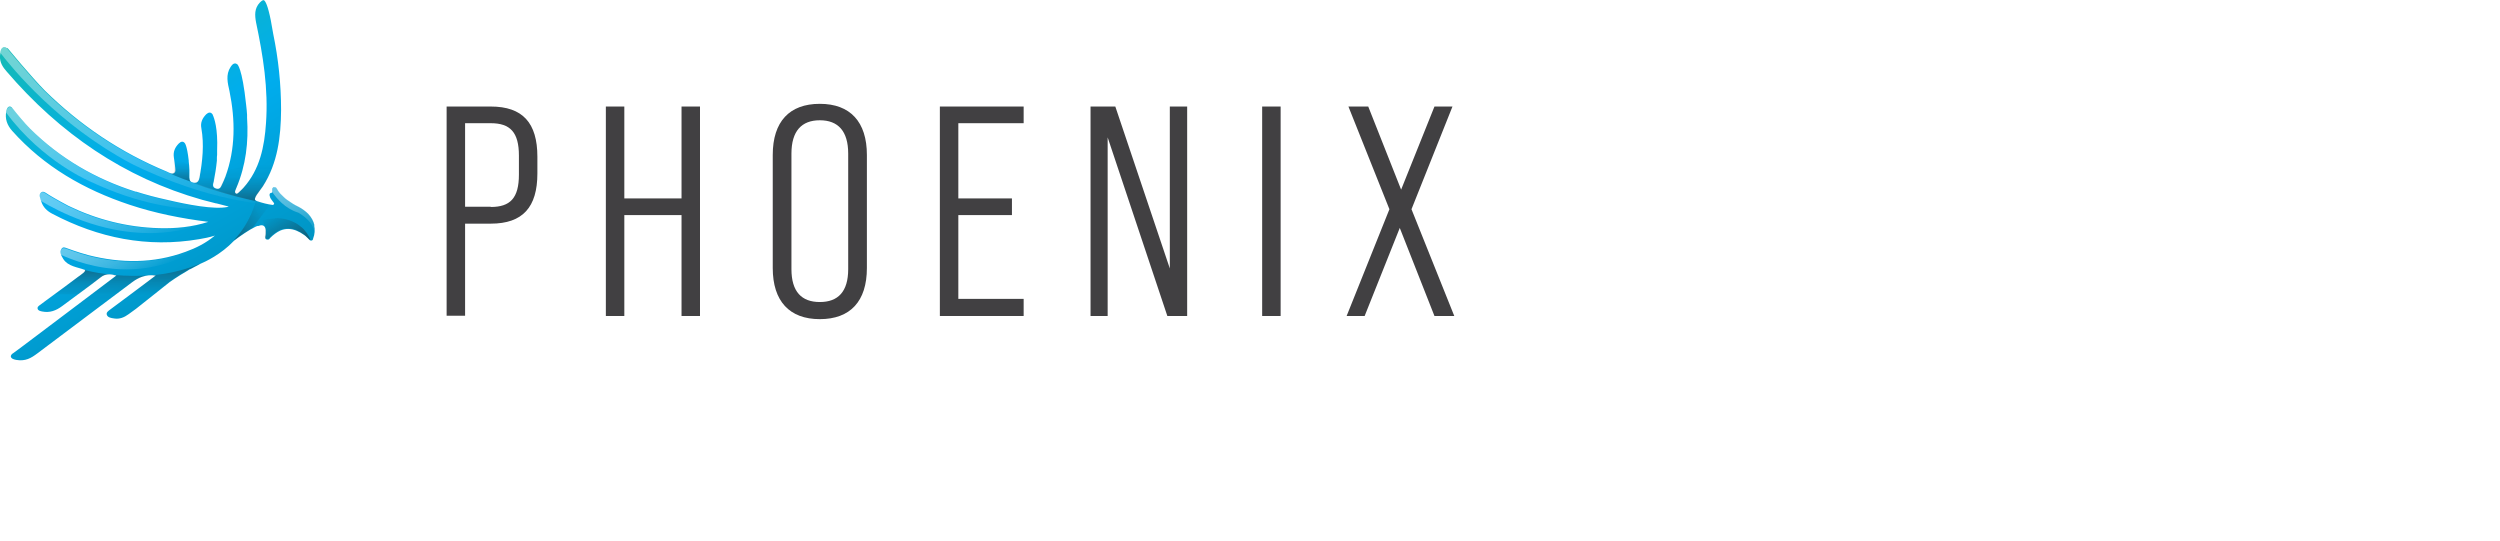
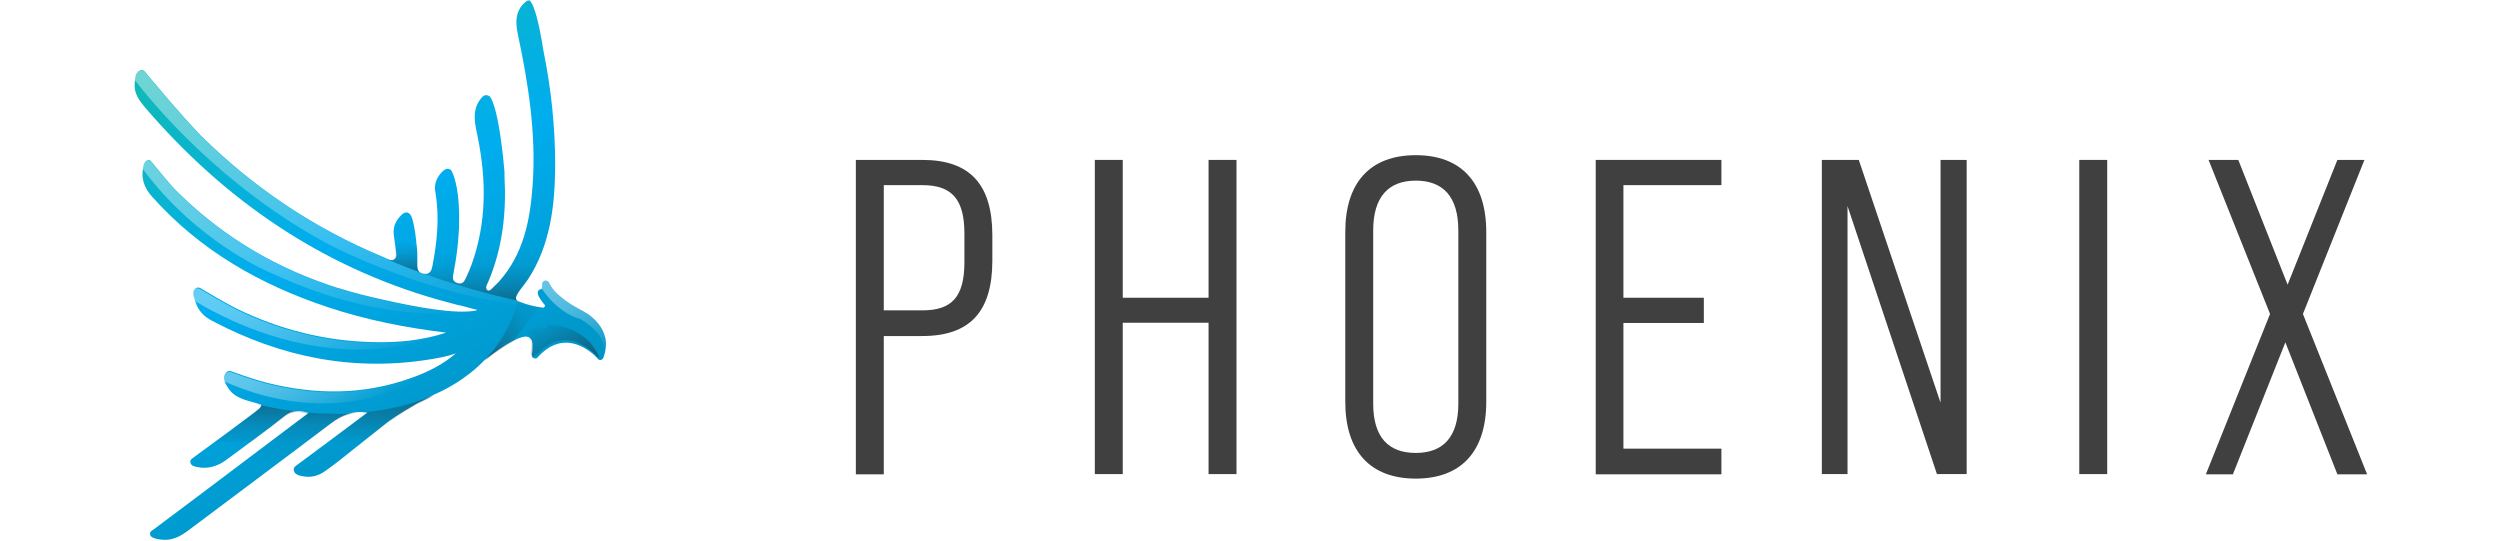
- <svg xmlns="http://www.w3.org/2000/svg" xmlns:xlink="http://www.w3.org/1999/xlink" id="Layer_2" data-name="Layer 2" viewBox="0.0 0.0 111.0 24.0" width="111.0" height="24.0">
+ <svg xmlns="http://www.w3.org/2000/svg" xmlns:xlink="http://www.w3.org/1999/xlink" id="Layer_2" data-name="Layer 2" viewBox="0 0 111 24" width="111" height="24">
  <defs>
-     <style>
-       .cls-1 {
-         fill: none;
-       }
- 
-       .cls-2 {
-         fill: #414042;
-       }
- 
-       .cls-3 {
-         fill: url(#linear-gradient);
-       }
- 
-       .cls-4 {
-         fill: #e5b4a6;
-       }
- 
-       .cls-5 {
-         fill: url(#linear-gradient-8);
-       }
- 
-       .cls-5, .cls-6, .cls-7, .cls-8, .cls-9, .cls-10, .cls-11, .cls-12, .cls-13, .cls-14, .cls-15 {
-         isolation: isolate;
-       }
- 
-       .cls-5, .cls-6, .cls-7, .cls-8, .cls-9, .cls-10, .cls-11, .cls-12, .cls-15 {
-         opacity: .4;
-       }
- 
-       .cls-6 {
-         fill: url(#linear-gradient-5);
-       }
- 
-       .cls-7 {
-         fill: url(#linear-gradient-7);
-       }
- 
-       .cls-8 {
-         fill: url(#linear-gradient-6);
-       }
- 
-       .cls-9 {
-         fill: url(#linear-gradient-4);
-       }
- 
-       .cls-10 {
-         fill: url(#linear-gradient-9);
-       }
- 
-       .cls-11 {
-         fill: url(#linear-gradient-3);
-       }
- 
-       .cls-12 {
-         fill: url(#linear-gradient-2);
-       }
- 
-       .cls-16 {
-         fill: #fedbb5;
-       }
- 
-       .cls-13 {
-         fill: url(#linear-gradient-12);
-       }
- 
-       .cls-13, .cls-14 {
-         opacity: .5;
-       }
- 
-       .cls-14 {
-         fill: url(#linear-gradient-10);
-       }
- 
-       .cls-15 {
-         fill: url(#linear-gradient-11);
-       }
-     </style>
-     <linearGradient id="linear-gradient" x1="2.09" y1="-419.72" x2="9.23" y2="-432.07" gradientTransform="translate(0 -418.74) scale(1 -1)" gradientUnits="userSpaceOnUse">
-       <stop offset="0" stop-color="#14bab6" />
+     <linearGradient id="linear-gradient" x1="9.07" y1="1.47" x2="19.77" y2="20" gradientUnits="userSpaceOnUse">
+       <stop offset="0" stop-color="#11bab5" />
      <stop offset=".5" stop-color="#00adee" />
-       <stop offset="1" stop-color="#0095c4" />
+       <stop offset="1" stop-color="#0094c5" />
    </linearGradient>
-     <linearGradient id="linear-gradient-2" x1="9.03" y1="-429.61" x2="3.02" y2="-419.18" gradientTransform="translate(0 -418.74) scale(1 -1)" gradientUnits="userSpaceOnUse">
-       <stop offset="0" stop-color="#fdfdfe" stop-opacity="0" />
-       <stop offset=".11" stop-color="#fdfdfe" stop-opacity=".17" />
-       <stop offset=".3" stop-color="#fdfdfe" stop-opacity=".42" />
-       <stop offset=".47" stop-color="#fdfdfe" stop-opacity=".63" />
-       <stop offset=".64" stop-color="#fdfdfe" stop-opacity=".79" />
-       <stop offset=".78" stop-color="#fdfdfe" stop-opacity=".9" />
-       <stop offset=".91" stop-color="#fdfdfe" stop-opacity=".97" />
-       <stop offset="1" stop-color="#fdfdfe" />
+     <linearGradient id="linear-gradient-2" x1="19.48" y1="16.3" x2="10.46" y2=".67" gradientUnits="userSpaceOnUse">
+       <stop offset="0" stop-color="#fcfdff" stop-opacity="0" />
+       <stop offset=".12" stop-color="#fcfdff" stop-opacity=".17" />
+       <stop offset=".3" stop-color="#fcfdff" stop-opacity=".42" />
+       <stop offset=".47" stop-color="#fcfdff" stop-opacity=".63" />
+       <stop offset=".64" stop-color="#fcfdff" stop-opacity=".79" />
+       <stop offset=".78" stop-color="#fcfdff" stop-opacity=".9" />
+       <stop offset=".91" stop-color="#fcfdff" stop-opacity=".97" />
+       <stop offset="1" stop-color="#fcfdff" />
    </linearGradient>
-     <linearGradient id="linear-gradient-3" x1="7.26" y1="-429.54" x2="2.92" y2="-422.03" xlink:href="#linear-gradient-2" />
-     <linearGradient id="linear-gradient-4" x1="6.66" y1="-430.09" x2="4.24" y2="-425.9" xlink:href="#linear-gradient-2" />
-     <linearGradient id="linear-gradient-5" x1="6.76" y1="-430.94" x2="5.25" y2="-428.33" xlink:href="#linear-gradient-2" />
-     <linearGradient id="linear-gradient-6" x1="4.22" y1="-430.7" x2="4.22" y2="-433.45" gradientTransform="translate(0 -418.74) scale(1 -1)" gradientUnits="userSpaceOnUse">
+     <linearGradient id="linear-gradient-3" x1="16.82" y1="16.21" x2="10.32" y2="4.94" xlink:href="#linear-gradient-2" />
+     <linearGradient id="linear-gradient-4" x1="15.92" y1="17.03" x2="12.29" y2="10.74" xlink:href="#linear-gradient-2" />
+     <linearGradient id="linear-gradient-5" x1="16.08" y1="18.3" x2="13.82" y2="14.38" xlink:href="#linear-gradient-2" />
+     <linearGradient id="linear-gradient-6" x1="12.26" y1="17.94" x2="12.26" y2="22.07" gradientUnits="userSpaceOnUse">
      <stop offset="0" stop-color="#231f20" />
      <stop offset=".03" stop-color="#231f20" stop-opacity=".9" />
      <stop offset=".22" stop-color="#231f20" stop-opacity=".4" />
      <stop offset=".42" stop-color="#231f20" stop-opacity=".1" />
      <stop offset=".65" stop-color="#231f20" stop-opacity="0" />
    </linearGradient>
-     <linearGradient id="linear-gradient-7" x1="7.31" y1="-430.44" x2="7.31" y2="-431.84" gradientTransform="translate(0 -418.74) scale(1 -1)" gradientUnits="userSpaceOnUse">
+     <linearGradient id="Fade_to_Black_2" data-name="Fade to Black 2" x1="16.89" y1="17.55" x2="16.89" y2="19.66" gradientUnits="userSpaceOnUse">
      <stop offset="0" stop-color="#231f20" />
      <stop offset="1" stop-color="#231f20" stop-opacity="0" />
    </linearGradient>
-     <linearGradient id="linear-gradient-8" x1="7.98" y1="-426.81" x2="7.98" y2="-425.66" gradientTransform="translate(0 -418.74) scale(1 -1)" gradientUnits="userSpaceOnUse">
+     <linearGradient id="linear-gradient-7" x1="17.91" y1="12.1" x2="17.91" y2="10.38" gradientUnits="userSpaceOnUse">
      <stop offset="0" stop-color="#231f20" />
      <stop offset=".03" stop-color="#231f20" stop-opacity=".95" />
      <stop offset=".51" stop-color="#231f20" stop-opacity=".26" />
      <stop offset=".81" stop-color="#231f20" stop-opacity="0" />
    </linearGradient>
-     <linearGradient id="linear-gradient-9" x1="10.49" y1="-427.65" x2="10.49" y2="-424.88" gradientTransform="translate(0 -418.74) scale(1 -1)" gradientUnits="userSpaceOnUse">
+     <linearGradient id="linear-gradient-8" x1="21.67" y1="13.37" x2="21.67" y2="9.21" gradientUnits="userSpaceOnUse">
      <stop offset="0" stop-color="#231f20" />
      <stop offset=".18" stop-color="#231f20" stop-opacity=".48" />
      <stop offset=".38" stop-color="#231f20" stop-opacity=".12" />
      <stop offset=".58" stop-color="#231f20" stop-opacity="0" />
    </linearGradient>
-     <linearGradient id="linear-gradient-10" x1="13.07" y1="-429.84" x2="12.11" y2="-428.18" xlink:href="#linear-gradient-7" />
-     <linearGradient id="linear-gradient-11" x1="13.84" y1="-429.38" x2="12.41" y2="-426.9" xlink:href="#linear-gradient-2" />
-     <linearGradient id="linear-gradient-12" x1="10.12" y1="-428.96" x2="12.21" y2="-427.76" gradientTransform="translate(0 -418.74) scale(1 -1)" gradientUnits="userSpaceOnUse">
+     <linearGradient id="Fade_to_Black_2-2" data-name="Fade to Black 2" x1="25.54" y1="16.65" x2="24.1" y2="14.16" xlink:href="#Fade_to_Black_2" />
+     <linearGradient id="linear-gradient-9" x1="26.7" y1="15.97" x2="24.55" y2="12.24" xlink:href="#linear-gradient-2" />
+     <linearGradient id="linear-gradient-10" x1="21.11" y1="15.34" x2="24.24" y2="13.53" gradientUnits="userSpaceOnUse">
      <stop offset="0" stop-color="#231f20" />
      <stop offset=".31" stop-color="#231f20" stop-opacity=".5" />
      <stop offset=".67" stop-color="#231f20" stop-opacity=".13" />
      <stop offset="1" stop-color="#231f20" stop-opacity="0" />
    </linearGradient>
  </defs>
-   <g id="Layer_2-2" data-name="Layer 2">
-     <g>
-       <rect class="cls-1" width="84" height="16" />
-       <g id="Layer_16" data-name="Layer 16">
-         <g>
-           <path class="cls-3" d="M13.96,10c-.04-.19-.14-.36-.28-.51-.06-.06-.12-.11-.19-.16-.03-.02-.07-.05-.1-.07-.04-.03-.09-.05-.14-.08-.19-.09-.34-.19-.48-.29-.06-.04-.11-.08-.16-.13-.12-.11-.21-.2-.27-.3-.02-.03-.04-.07-.06-.1,0-.01-.02-.03-.03-.03-.02-.02-.05-.02-.08-.02-.04,0-.08.04-.08.09,0,.03,0,.07,0,.11,0,.02,0,.04-.03.05,0,0-.01,0-.01,0-.03,0-.06.02-.07.04s-.02.06-.01.08c0,.02.01.04.02.06h0s0,.03.01.04c.01.03.03.05.05.08.03.05.07.09.11.15.01.02.02.04,0,.06s-.03.03-.05.03c-.24-.03-.46-.09-.67-.16-.02,0-.05-.02-.07-.03-.18-.08.15-.41.3-.64.66-1.02.8-2.19.81-3.38,0-1.15-.12-2.28-.35-3.39h0c-.15-.94-.27-1.29-.35-1.42-.02-.03-.04-.06-.06-.07-.02-.01-.03,0-.03,0-.04,0-.09.04-.15.1-.25.26-.23.57-.17.89.31,1.47.55,2.95.44,4.47-.07,1.04-.27,2.05-1,2.87-.04.05-.09.09-.14.14-.05.05-.14.16-.2.11-.08-.06,0-.18.02-.24.43-1,.55-2.05.48-3.12,0-.02,0-.05,0-.07h0s0-.04,0-.06c-.01-.14-.02-.28-.04-.43-.18-1.71-.4-1.82-.4-1.82h0s-.03-.02-.06-.03c-.12-.02-.18.08-.23.15-.23.35-.13.72-.05,1.08.26,1.28.27,2.55-.18,3.79-.04.11-.09.22-.14.33-.06.12-.09.26-.28.2-.18-.06-.13-.19-.1-.31.06-.31.11-.62.14-.93h0s0-.06,0-.09c0-.05,0-.11.01-.16,0-.05,0-.09,0-.13,0-.02,0-.04,0-.07.04-.99-.13-1.44-.19-1.57,0-.02-.01-.03-.02-.04h0c-.07-.1-.17-.09-.27,0-.17.17-.27.37-.22.62.13.74.05,1.46-.08,2.19-.02.1-.06.27-.27.23-.14-.03-.17-.09-.18-.21,0-.09,0-.19,0-.28h0s0-.03,0-.05h0s0-.01,0-.02c0-.13-.02-.25-.03-.38,0-.01,0-.02,0-.04-.08-.71-.18-.78-.18-.78-.07-.09-.17-.07-.26.02-.17.17-.26.37-.22.62.03.19.02.13.04.29.01.08.03.23.03.28,0,.04-.01.08-.04.11-.09.09-.23,0-.34-.05-2.08-.86-3.86-2.07-5.42-3.6-.61-.62-1.65-1.88-1.65-1.88H.31s-.09-.07-.16-.04C.01,2.16.02,2.34,0,2.48c-.02.29.13.51.3.7,2.35,2.74,5.21,4.71,8.67,5.69l.62.16s.01,0,.02,0c0,0,0,0,0,0l.54.14h.01s-.04.01-.06.02c-.59.12-1.76-.1-2.69-.32-.46-.1-.92-.22-1.36-.36-.02,0-.03,0-.03,0h0c-1.73-.55-3.32-1.44-4.7-2.81-.13-.13-.25-.27-.37-.41-.11-.13-.34-.4-.41-.5,0-.01-.02-.02-.03-.03h0s-.05-.04-.09-.03c-.1.02-.12.12-.14.21-.07.34.04.62.26.87,1.42,1.59,3.2,2.61,5.21,3.28,1.14.38,2.31.61,3.5.76-.71.23-1.44.3-2.18.28-1.43-.04-2.77-.38-4.03-.99-.46-.24-.9-.5-1.01-.58-.07-.04-.13-.07-.2-.02-.13.1-.04.27,0,.4.08.26.26.43.49.55,2.05,1.08,4.22,1.52,6.52,1.13.23-.04.45-.08.7-.16-.39.33-.83.55-1.3.72-1.44.53-2.88.51-4.31.15-.46-.12-.99-.32-.99-.32h0c-.08-.03-.15-.05-.21.04-.1.15-.01.3.08.45.21.33.63.36.95.48.11.04-.19.24-.29.31-.47.36-.94.69-1.41,1.04l-.31.23h0c-.05.04-.1.08-.08.15.03.09.12.1.2.12.34.07.62-.04.89-.24.57-.43,1.15-.84,1.71-1.28.21-.17.41-.15.7-.08-.73.55-1.4,1.06-2.08,1.57-.69.52-1.38,1.04-2.07,1.56l-.46.34s-.01,0-.02.01h0s-.07.07-.06.12c.02.1.14.13.24.15.41.07.66-.08.94-.29,1.39-1.05,2.79-2.09,4.18-3.14.31-.24.63-.37,1.08-.32-.38.29-.75.56-1.11.83l-.98.73s-.01.01-.02.02h0c-.05.04-.09.09-.07.16.04.13.19.15.33.17.24.04.45-.05.64-.19.11-.08.22-.16.33-.24h0l1.5-1.19s.35-.25.77-.49c.04-.02.07-.05.11-.07.02,0,.05-.02.11-.05.04-.02.09-.05.13-.07.06-.03.14-.07.22-.12.24-.1.93-.42,1.51-1.03.27-.21.66-.48.95-.62h0s.05-.02.07-.03h0s0,0,0,0c.01,0,.03-.01.04-.01h.04c.11-.05.28-.06.31.18,0,.06,0,.12,0,.18,0,.05-.01.1-.02.14,0,.04,0,.08.04.1,0,0,.01,0,.02,0,.04.02.09.01.12-.02.01-.01.02-.03.03-.04.15-.15.3-.26.45-.33.23-.1.47-.1.72,0,.12.05.23.11.34.19.05.03.09.07.14.12.03.03.06.05.08.08h0s.02.02.02.02c0,0,0,0,.01.01.02.02.05.02.08.02.03,0,.06-.03.07-.06v-.02c.08-.21.09-.4.05-.59h0Z" />
-           <path class="cls-16" d="M9.53,7.75c-.02.1-.03.21-.05.31.02-.1.04-.21.05-.31h0Z" />
-           <path class="cls-16" d="M11.37,8.9s.01,0,.02,0c0,0-.02,0-.02,0" />
-           <path class="cls-16" d="M10.53,8.25s0,0,0,0c0,0,0,0,0,0" />
-           <path class="cls-16" d="M11.68,8.25s0,0,0,0c0,0,0,0,0,0" />
-           <path class="cls-16" d="M9.86,8.17s-.02.06-.04.08c.01-.03.02-.06.04-.08" />
-           <path class="cls-16" d="M8.43,8.02s0,0,0,0c0,0,0,0,0,0" />
-           <path class="cls-16" d="M8.86,7.82s0,.04-.01.06c0-.02,0-.04.01-.06" />
-           <path class="cls-16" d="M7.71,7.67s-.03.02-.05.03c.02,0,.03-.02.05-.03" />
-           <path class="cls-4" d="M8.43,8.03s.03.03.05.04h0s-.03-.02-.05-.04M8.43,8.03h0s0,0,0,0M8.43,8.03h0s0,0,0,0M8.4,7.89h0s0,0,0,0M7.49,7.68s0,0,0,0c.04.02.09.03.13.03.02,0,.03,0,.05,0-.02,0-.03,0-.05,0-.04,0-.09-.02-.13-.03M8.39,7.54h0s0,0,0,0" />
-           <path class="cls-4" d="M11.39,8.91s0,0,.01,0h0s0,0-.01,0M10.44,8.51s.01.06.04.08c.01,0,.02.01.03.01.02,0,.03,0,.05-.02-.02.01-.04.02-.05.02-.01,0-.02,0-.03-.01-.03-.02-.04-.05-.04-.08M10.5,8.33s0,0,0,.01c0,0,0,0,0-.01M10.53,8.26s-.02.05-.03.07c.01-.02.02-.05.03-.07M10.53,8.25s0,0,0,.01c0,0,0,0,0-.01M11.68,8.25s0,0,0,0c0,0,0,0,0,0M11.68,8.25s0,0,0,0c0,0,0,0,0,0M10.54,8.25s0,0,0,0c0,0,0,0,0,0M9.45,8.22c0,.07.03.13.13.16.03.01.06.01.08.01.09,0,.13-.06.16-.13-.03.07-.07.13-.16.13-.02,0-.05,0-.08-.01-.1-.03-.13-.09-.13-.16M8.78,8.05s-.08.07-.14.07c0,0-.01,0-.02,0,0,0,.01,0,.02,0,.07,0,.11-.03.14-.07M10.1,7.55h0c-.03.1-.06.2-.1.3-.04.11-.09.22-.14.33h0c.05-.11.1-.22.14-.33.04-.1.07-.2.1-.3M8.91,7.49c-.02.11-.03.22-.06.33.02-.11.04-.22.06-.33h0M11.57,6.97h0c-.15.49-.38.95-.75,1.36-.04.05-.09.09-.14.14h0s.09-.09.14-.14c.37-.41.6-.87.75-1.36" />
-           <path class="cls-12" d="M.21,2.09s-.04,0-.06.01c-.1.04-.12.14-.13.25.52.68,2.56,3.18,5.78,4.9,0,0,3.15,1.66,6.32,1.84-.24-.03-.46-.09-.67-.16-.01,0-.02,0-.04-.01h0c-1.15-.25-2.13-.56-2.83-.81.01,0,.03,0,.04,0-.01,0-.03,0-.04,0-.04,0-.07-.02-.1-.04-.55-.2-.9-.35-.98-.39-.04-.02-.08-.04-.12-.05-2.08-.86-3.86-2.07-5.42-3.6-.61-.62-1.65-1.88-1.65-1.88H.31s-.06-.05-.1-.05" />
-           <path class="cls-11" d="M.44,4.75s-.01,0-.02,0c-.1.02-.12.12-.14.21,0,.01,0,.03,0,.05,1.61,2.18,3.77,3.07,3.77,3.07,2.15,1.01,3.92,1.22,5,1.22.45,0,.77-.03.96-.06-.09,0-.18.01-.28.01-.63,0-1.53-.17-2.29-.35-.46-.1-.92-.22-1.36-.36-.02,0-.03,0-.03,0h0c-1.73-.55-3.32-1.44-4.7-2.81-.13-.13-.25-.27-.37-.41-.11-.13-.34-.4-.41-.5,0-.01-.02-.02-.03-.03h0s-.04-.03-.07-.03" />
-           <path class="cls-9" d="M1.9,8.53s-.05,0-.08.03c-.11.08-.06.22-.02.35.81.49,2.66,1.44,4.84,1.44.83,0,1.7-.14,2.59-.48-.64.21-1.3.28-1.96.28-.07,0-.15,0-.22,0-1.43-.04-2.77-.38-4.03-.99-.46-.24-.9-.5-1.01-.58-.04-.03-.08-.05-.12-.05" />
-           <path class="cls-6" d="M9.39,10.6c-.35.27-.75.46-1.16.61-.77.28-1.55.41-2.32.41-.67,0-1.33-.09-1.99-.26-.46-.12-.99-.32-.99-.32h0s-.07-.02-.1-.02c-.04,0-.08.02-.11.07-.05.07-.05.14-.04.21.51.24,1.6.66,2.93.66,1.15,0,2.49-.32,3.78-1.34" />
-           <path class="cls-8" d="M5.96,12.25c-1.25,0-2.19-.25-2.31-.29.03.01.07.02.1.03.11.04-.19.24-.29.31-.35.27-.69.52-1.04.77h1.06c.33-.25.67-.5.99-.75.12-.1.24-.13.37-.13.1,0,.21.02.33.05-.73.55-1.4,1.06-2.08,1.57-.4.3-.79.6-1.19.9h1.07c.96-.72,1.92-1.44,2.87-2.16.22-.17.44-.28.71-.32-.2.01-.4.02-.58.02h0Z" />
-           <path class="cls-7" d="M5.73,13.11h1.03l.76-.6s.35-.25.77-.49c.04-.02.07-.05.11-.07.02,0,.05-.02.11-.05.04-.02.09-.05.13-.07.07-.03.15-.08.23-.12-.73.31-1.49.46-2.18.52h.03c.06,0,.12,0,.18.01-.38.29-.75.56-1.11.83l-.06.05h0Z" />
-           <path class="cls-5" d="M8.39,7.89c0-.09,0-.19,0-.28h0s0-.03,0-.05h0v-.02c0-.08-.01-.16-.02-.23-.25-.1-.48-.24-.69-.39,0,.02,0,.04,0,.07.03.19.02.13.04.29.01.08.03.23.03.28,0,.04-.01.08-.04.11-.03.03-.06.04-.09.04-.04,0-.09-.02-.13-.03.08.04.43.19.99.39-.06-.04-.08-.09-.08-.18h0Z" />
-           <path class="cls-10" d="M12.4,6.14c-.23.32-.51.6-.84.83-.15.49-.38.95-.75,1.36-.04.05-.09.09-.14.14-.05.04-.11.13-.17.13-.01,0-.02,0-.03-.01-.08-.06,0-.18.02-.24.14-.32.24-.65.32-.98-.23.09-.47.15-.72.18-.03.1-.06.2-.1.3-.04.11-.09.22-.14.33-.05.1-.08.21-.2.21-.02,0-.05,0-.08-.01-.18-.06-.13-.19-.1-.31.03-.16.06-.32.08-.49-.22,0-.43-.03-.64-.08-.02.13-.04.26-.07.39-.02.09-.05.24-.21.24-.02,0-.04,0-.06,0,.69.25,1.67.56,2.83.81h0s-.02,0-.03-.01c-.18-.08.15-.41.3-.64.43-.66.64-1.37.73-2.12h0Z" />
-           <path class="cls-14" d="M12.23,9.7c-.14,0-.29.01-.43.04-.03,0-.05,0-.08,0-.04,0-.08,0-.11-.02,0,0,.01.01.02.02.06.09.09.18.11.28.02.02.03.04.04.07h0v.02h0v.02h0v.02h0v.02h0s0,.05,0,.07c0,.04,0,.07,0,.11,0,.05-.01.1-.02.14,0,0,0,.01,0,.02,0,.03.02.06.04.08h.02s.03.02.05.02c.03,0,.06-.01.08-.03.01-.01.02-.03.03-.04.15-.15.3-.26.45-.33.12-.05.23-.07.35-.07s.24.02.36.07c.12.05.23.11.34.19.05.03.09.07.14.12.03.03.06.05.08.08h0s.02.02.02.02h.01s.04.03.06.03c-.1-.21-.22-.41-.4-.56-.33-.29-.75-.41-1.18-.41" />
-           <path class="cls-15" d="M12.19,8.3h-.02s-.08.05-.08.09c0,.03,0,.07,0,.11,0,.01,0,.02,0,.03.18.26.56.73,1.15.91,0,0,.91.47.68,1.16h0v-.02c.08-.21.09-.4.05-.59-.04-.19-.14-.36-.28-.51-.06-.06-.12-.11-.19-.16-.03-.02-.07-.05-.1-.07-.04-.03-.09-.05-.14-.08-.19-.09-.34-.19-.48-.29-.06-.04-.11-.08-.16-.13-.12-.11-.21-.2-.27-.3-.02-.03-.04-.07-.06-.1,0-.01-.02-.03-.03-.03-.02-.01-.04-.02-.06-.02" />
-           <path class="cls-13" d="M11.04,10.22l.18-.11.77-1.03s-.42-.08-.63-.17c0,0-.21.96-.99,1.77l.29-.21c.12-.08.22-.15.38-.25h0Z" />
-         </g>
-         <g>
-           <path class="cls-2" d="M19.82,4.73h1.97c1.42,0,2.07.73,2.07,2.23v.74c0,1.5-.65,2.23-2.07,2.23h-1.14v4.09h-.82V4.73h0ZM21.79,9.19c.86,0,1.25-.39,1.25-1.44v-.84c0-1.04-.39-1.44-1.25-1.44h-1.14v3.71h1.14Z" />
-           <path class="cls-2" d="M26.9,4.73h.82v4.08h2.54v-4.08h.82v9.3h-.82v-4.48h-2.54v4.48h-.82V4.73Z" />
-           <path class="cls-2" d="M34.31,11.9v-5.02c0-1.48.74-2.27,2.09-2.27s2.09.8,2.09,2.27v5.02c0,1.48-.74,2.27-2.09,2.27s-2.09-.8-2.09-2.27ZM37.66,11.95v-5.13c0-1-.45-1.48-1.26-1.48s-1.26.48-1.26,1.48v5.13c0,1,.45,1.46,1.26,1.46s1.26-.46,1.26-1.46Z" />
-           <path class="cls-2" d="M41.73,4.73h3.72v.74h-2.9v3.34h2.38v.74h-2.38v3.72h2.9v.76h-3.72V4.73Z" />
-           <path class="cls-2" d="M48.43,4.73h1.09l2.42,7.19v-7.19h.77v9.3h-.88l-2.65-7.93v7.93h-.76V4.73h0Z" />
-           <path class="cls-2" d="M56.04,4.73h.82v9.3h-.82V4.73Z" />
-           <path class="cls-2" d="M61.69,9.29l-1.82-4.56h.88l1.46,3.69,1.48-3.69h.8l-1.82,4.56,1.9,4.74h-.88l-1.54-3.91-1.56,3.91h-.8l1.9-4.74h0Z" />
-         </g>
+   <g id="Layer_1-2" data-name="Layer 1">
+     <rect style="fill: none;" y=".04" width="111" height="24" />
+     <g id="Phoenix_horiz_-_gradient" data-name="Phoenix horiz - gradient">
+       <path style="fill: url(#linear-gradient);" d="M26.87,15c-.06-.28-.2-.53-.42-.76-.08-.09-.18-.17-.28-.25-.05-.04-.1-.07-.15-.1-.07-.04-.14-.08-.21-.12-.28-.14-.51-.29-.72-.44-.08-.06-.17-.13-.24-.19-.19-.16-.31-.3-.4-.45-.03-.05-.06-.1-.08-.15-.01-.02-.03-.04-.05-.05-.03-.02-.08-.04-.12-.03-.07.01-.12.07-.13.13,0,.05,0,.11,0,.17,0,.03-.01.07-.04.08,0,0-.01,0-.02,0-.04,0-.08.03-.11.07-.03.04-.03.08-.02.13,0,.04.02.06.03.09v.02s.02.03.03.04c.02.04.04.08.07.12.05.07.1.14.17.22.02.02.02.06,0,.09-.02.03-.05.04-.08.04-.37-.05-.7-.13-1-.25-.04-.01-.07-.03-.11-.04-.28-.12.22-.61.45-.96,1-1.53,1.2-3.29,1.21-5.07,0-1.72-.18-3.41-.52-5.08h0c-.22-1.4-.41-1.93-.53-2.13-.03-.05-.05-.08-.08-.1-.03-.02-.05-.01-.05-.01-.06,0-.14.06-.23.15-.37.39-.35.86-.25,1.34.47,2.21.82,4.43.66,6.7-.11,1.56-.4,3.07-1.5,4.3-.07.07-.14.14-.21.21-.08.08-.21.24-.3.17-.13-.09-.01-.27.03-.36.64-1.5.82-3.07.73-4.69,0-.04,0-.07,0-.11h0s0-.06,0-.09c-.02-.21-.04-.43-.06-.64-.28-2.56-.61-2.73-.61-2.73h0s-.05-.03-.09-.04c-.17-.04-.27.12-.35.23-.35.52-.19,1.07-.08,1.62.39,1.92.4,3.82-.28,5.69-.06.17-.14.34-.21.5-.08.17-.14.39-.42.3-.26-.09-.19-.29-.16-.47.09-.47.16-.93.2-1.4h0s0-.09.01-.13c0-.08.01-.16.02-.24,0-.07,0-.13.01-.2,0-.03,0-.07,0-.1.05-1.48-.2-2.16-.29-2.36-.01-.02-.02-.05-.03-.07h0s0,0,0,0c-.1-.15-.26-.13-.4,0-.26.25-.4.56-.33.93.19,1.1.08,2.2-.13,3.28-.03.15-.09.41-.4.34-.21-.05-.26-.14-.27-.32,0-.14,0-.28,0-.42,0,0,0,0,0-.01h0s0-.04,0-.06h0s0-.02,0-.03c0-.19-.02-.38-.05-.57,0-.02,0-.04,0-.05-.12-1.07-.27-1.17-.27-1.17-.1-.13-.25-.11-.39.03-.26.25-.39.55-.33.93.04.28.03.19.06.43.02.12.05.35.05.42,0,.06-.02.12-.06.16-.13.14-.34,0-.5-.07-3.12-1.29-5.79-3.1-8.12-5.4-.92-.94-2.48-2.83-2.48-2.83h0c-.06-.07-.13-.11-.24-.06-.2.09-.2.35-.22.57-.04.44.2.76.45,1.06,3.52,4.11,7.82,7.06,13,8.54l.93.25s.02,0,.03,0c0,0,0,0,0,0l.8.21h.02s-.06.02-.09.03c-.88.17-2.63-.15-4.04-.47-.7-.15-1.38-.32-2.05-.53-.03,0-.05-.01-.05-.01h0c-2.6-.83-4.97-2.17-7.05-4.21-.2-.19-.38-.4-.56-.61-.16-.2-.5-.61-.62-.75-.01-.02-.03-.03-.04-.05h0s0,0,0,0c-.04-.04-.08-.06-.14-.05-.14.03-.19.18-.21.31-.11.51.05.93.39,1.31,2.13,2.39,4.8,3.91,7.81,4.91,1.71.57,3.46.91,5.25,1.13-1.07.35-2.16.45-3.27.42-2.14-.05-4.15-.57-6.04-1.49-.7-.36-1.34-.76-1.52-.86-.1-.07-.2-.11-.3-.03-.19.15-.06.4,0,.6.12.38.38.65.73.83,3.08,1.63,6.32,2.28,9.78,1.7.35-.06.68-.12,1.05-.25-.58.5-1.25.83-1.95,1.08-2.17.79-4.32.76-6.46.22-.69-.18-1.49-.48-1.49-.48h0c-.12-.05-.23-.07-.32.06-.16.22-.02.46.12.67.32.5.94.55,1.43.72.17.05-.29.36-.43.47-.71.54-1.4,1.04-2.11,1.56l-.46.34h0c-.08.05-.15.12-.11.23.04.13.18.15.31.18.51.1.94-.06,1.33-.36.86-.64,1.73-1.26,2.56-1.93.32-.25.61-.23,1.04-.12-1.09.82-2.11,1.59-3.13,2.36-1.03.78-2.07,1.56-3.1,2.33l-.68.51s-.02.01-.03.02h-.01s0,0,0,0c-.06.05-.1.1-.09.17.03.15.21.19.36.22.61.11.99-.12,1.41-.44,2.09-1.57,4.19-3.13,6.27-4.71.47-.36.95-.56,1.62-.48-.57.43-1.12.84-1.67,1.25l-1.47,1.09s-.02.02-.03.02h0c-.08.06-.13.13-.1.24.06.19.29.22.49.25.37.05.68-.08.96-.29.17-.12.33-.24.5-.37h0s2.25-1.79,2.25-1.79c0,0,.53-.38,1.15-.73.05-.03.11-.07.17-.1.02-.01.08-.04.17-.08.07-.03.13-.07.2-.1.1-.05.21-.11.33-.18.36-.15,1.4-.64,2.26-1.55.41-.32.98-.73,1.43-.92h0s0,0,0,0c.03-.02.07-.03.1-.04h0s0,0,0,0c.02,0,.04-.02.06-.02l.06-.02c.16-.05.43-.06.46.29,0,.09,0,.18,0,.27,0,.07-.02.15-.03.21-.01.06.01.12.06.15,0,0,.02.01.02.01.06.03.14.02.18-.03.02-.02.03-.04.05-.06.22-.23.44-.39.68-.49.35-.14.7-.14,1.07,0,.18.07.35.16.51.28.07.05.14.11.21.17.04.04.08.08.12.12h0s.03.04.03.04c0,0,.01.01.02.02.04.03.08.04.12.03.05-.01.09-.05.11-.1,0,0,0-.02.01-.03.11-.31.13-.6.07-.89Z" />
+       <path style="fill: #fddab4;" d="M20.22,11.62c-.03.16-.05.31-.08.47.03-.16.06-.31.08-.47h0Z" />
+       <path style="fill: #fddab4;" d="M22.99,13.35s.02,0,.03.01c-.01,0-.02,0-.03-.01" />
+       <polyline style="fill: #fddab4;" points="21.68 12.5 21.68 12.5 21.68 12.5" />
+       <polyline style="fill: #fddab4;" points="21.73 12.39 21.73 12.39 21.73 12.39" />
+       <polyline style="fill: #fddab4;" points="21.74 12.37 21.73 12.38 21.74 12.37" />
+       <polyline style="fill: #fddab4;" points="23.45 12.37 23.45 12.38 23.45 12.37" />
+       <path style="fill: #fddab4;" d="M20.72,12.26s-.04.08-.06.12c.02-.04.04-.08.06-.12" />
+       <polyline style="fill: #fddab4;" points="18.86 12.17 18.86 12.17 18.86 12.17" />
+       <polyline style="fill: #fddab4;" points="18.58 12.04 18.58 12.04 18.58 12.04" />
+       <polyline style="fill: #fddab4;" points="18.58 12.04 18.58 12.04 18.58 12.04" />
+       <polyline style="fill: #fddab4;" points="18.58 12.04 18.58 12.04 18.58 12.04" />
+       <polyline style="fill: #fddab4;" points="18.58 12.04 18.58 12.04 18.58 12.04" />
+       <polyline style="fill: #fddab4;" points="18.58 12.03 18.58 12.04 18.58 12.03" />
+       <polyline style="fill: #fddab4;" points="18.52 11.84 18.52 11.84 18.52 11.84" />
+       <path style="fill: #fddab4;" d="M19.22,11.72s-.01.06-.02.09c0-.03.01-.06.02-.09" />
+       <path style="fill: #fddab4;" d="M17.51,11.51s-.04.04-.07.05c.02,0,.05-.02.07-.05" />
+       <path style="fill: #e5b3a5;" d="M18.58,12.04s.04.04.07.06h0s-.05-.04-.07-.06M18.58,12.04s0,0,0,0c0,0,0,0,0,0M18.58,12.04s0,0,0,0c0,0,0,0,0,0M18.58,12.04s0,0,0,0c0,0,0,0,0,0M18.58,12.04s0,0,0,0c0,0,0,0,0,0M18.57,12.03s0,0,0,0c0,0,0,0,0,0M18.52,11.84s0,0,0,0c0,0,0,0,0,0M18.52,11.84h0s0,0,0,0c0,0,0,0,0,0M17.17,11.51s0,0,0,0c.06.03.13.05.19.05.03,0,.05,0,.07-.01-.02,0-.05.01-.07.01-.06,0-.13-.02-.19-.05M18.52,11.31s0,0,0,0c0,0,0,0,0,0" />
+       <path style="fill: #e5b3a5;" d="M23.02,13.37s.01,0,.02,0h0s-.01,0-.02,0M21.78,12.86s0,0,0,0c0,0,0,0,0,0M21.59,12.76s.02.08.06.11c.02.01.03.02.05.02.03,0,.05-.01.08-.03-.03.02-.05.03-.08.03-.02,0-.03,0-.05-.02-.04-.03-.06-.07-.06-.11M21.68,12.5s0,.01,0,.02c0,0,0-.01,0-.02M21.73,12.39s-.03.07-.04.11c.01-.03.03-.07.04-.11M21.73,12.38s0,0,0,.01c0,0,0,0,0-.01M23.45,12.38s0,0,0,0c0,0,0,0,0,0M23.45,12.37s0,0,0,0c0,0,0,0,0,0M21.74,12.37s0,0,0,0c0,0,0,0,0,0M20.1,12.32c0,.1.04.19.19.24.05.02.09.02.12.02.13,0,.19-.09.24-.2-.05.1-.11.2-.24.2-.04,0-.08,0-.12-.02-.15-.05-.19-.14-.19-.24M18.86,12.17h0,0M19.11,12.07c-.05.06-.11.1-.22.1-.01,0-.02,0-.03,0,.01,0,.02,0,.03,0,.1,0,.17-.04.22-.1M21.08,11.32s0,0,0,0c-.05.15-.09.3-.15.44-.06.17-.14.34-.21.5h0c.08-.16.15-.33.21-.5.05-.15.1-.3.15-.45M19.3,11.23c-.02.16-.05.33-.08.49.03-.16.06-.33.08-.49h0M23.28,10.45s0,0,0,0c-.22.73-.57,1.42-1.12,2.04-.07.07-.14.14-.21.21h0c.07-.07.14-.14.21-.21.55-.62.9-1.31,1.12-2.04" />
+       <path style="fill: url(#linear-gradient-2); opacity: .4;" d="M6.25,3.13s-.06,0-.09.02c-.14.06-.18.21-.2.37.78,1.02,3.84,4.77,8.67,7.35,0,0,4.72,2.49,9.48,2.76-.37-.05-.7-.13-1-.25-.02,0-.04-.01-.05-.02h0c-1.73-.37-3.2-.84-4.24-1.21.02,0,.04,0,.06,0-.02,0-.04,0-.06,0-.06-.01-.11-.03-.15-.05-.82-.3-1.35-.53-1.47-.59-.06-.03-.12-.06-.17-.08-3.12-1.29-5.79-3.1-8.12-5.4-.92-.94-2.48-2.83-2.48-2.83h0s-.09-.08-.15-.08" />
+       <path style="fill: url(#linear-gradient-3); opacity: .4;" d="M6.59,7.12s-.02,0-.03,0c-.14.03-.19.18-.21.31,0,.02,0,.05-.01.07,2.41,3.27,5.65,4.6,5.65,4.6,3.23,1.52,5.88,1.83,7.5,1.83.67,0,1.16-.05,1.44-.09-.13.01-.27.02-.42.02-.95,0-2.3-.26-3.43-.52-.7-.15-1.38-.32-2.05-.53-.03,0-.05-.01-.05-.01h0c-2.6-.83-4.97-2.17-7.05-4.21-.2-.19-.38-.4-.56-.61-.16-.2-.5-.61-.62-.75-.01-.02-.03-.03-.04-.05h0s0,0,0,0c-.03-.03-.06-.05-.1-.05" />
+       <path style="fill: url(#linear-gradient-4); opacity: .4;" d="M8.78,12.8s-.08.01-.12.04c-.16.13-.09.34-.02.52,1.21.73,3.98,2.16,7.27,2.16,1.24,0,2.55-.2,3.88-.72-.96.31-1.94.43-2.94.43-.11,0-.22,0-.33,0-2.14-.05-4.15-.57-6.04-1.49-.7-.36-1.34-.76-1.52-.86-.06-.04-.12-.07-.18-.07" />
+       <path style="fill: url(#linear-gradient-5); opacity: .4;" d="M20.02,15.9c-.53.4-1.12.68-1.74.91-1.16.42-2.32.61-3.47.61-1,0-1.99-.14-2.99-.39-.69-.18-1.49-.48-1.49-.48h0c-.05-.02-.1-.04-.15-.04-.06,0-.12.03-.17.1-.07.1-.08.21-.06.32.76.35,2.4.98,4.39.98,1.73,0,3.73-.47,5.67-2.01" />
+       <path style="fill: url(#linear-gradient-6); opacity: .4;" d="M14.87,18.37c-1.87,0-3.29-.38-3.47-.43.05.02.1.03.15.05.17.05-.29.36-.43.47-.52.4-1.04.78-1.56,1.16h1.59c.5-.37,1-.74,1.49-1.13.18-.14.35-.2.55-.2.15,0,.31.03.49.08-1.09.82-2.11,1.59-3.13,2.36-.6.45-1.19.9-1.79,1.34h1.6c1.44-1.08,2.88-2.15,4.31-3.24.33-.25.67-.42,1.07-.48-.3.02-.59.03-.88.03Z" />
+       <path style="fill: url(#Fade_to_Black_2); opacity: .4;" d="M14.54,19.66h1.55l1.14-.91s.53-.38,1.15-.73c.05-.03.11-.07.17-.1.02-.01.08-.04.17-.08.07-.03.13-.07.2-.1.1-.05.22-.11.35-.19-1.1.46-2.23.69-3.28.77.01,0,.03,0,.04,0,.09,0,.18,0,.27.02-.57.43-1.12.84-1.67,1.25l-.09.07Z" />
+       <path style="fill: url(#linear-gradient-7); opacity: .4;" d="M18.52,11.84c0-.14,0-.28,0-.42h0s0-.01,0-.01c0-.02,0-.04,0-.06h0s0-.03,0-.03c0-.12-.01-.23-.03-.35-.37-.16-.72-.35-1.04-.59,0,.03,0,.07,0,.1.04.28.03.19.06.43.02.12.05.35.05.42,0,.06-.02.12-.06.16-.04.04-.09.06-.14.06-.06,0-.13-.02-.19-.05.12.06.65.29,1.48.59-.09-.05-.12-.14-.12-.27Z" />
+       <path style="fill: url(#linear-gradient-8); opacity: .4;" d="M24.54,9.21c-.34.48-.77.9-1.26,1.24-.22.73-.57,1.42-1.12,2.04-.07.07-.14.14-.21.21-.07.07-.17.19-.25.19-.02,0-.03,0-.05-.02-.13-.09-.01-.27.03-.36.21-.48.37-.98.48-1.47-.35.13-.71.22-1.08.27-.05.15-.09.3-.15.44-.06.17-.14.34-.21.5-.07.14-.12.32-.3.32-.04,0-.08,0-.12-.02-.26-.09-.19-.29-.16-.47.05-.24.09-.49.12-.73-.33-.01-.65-.05-.96-.12-.03.19-.06.39-.1.58-.02.13-.08.35-.31.35-.03,0-.06,0-.09-.01,1.04.37,2.51.84,4.24,1.21h0s-.03-.01-.05-.02c-.28-.12.22-.61.45-.96.64-.98.95-2.06,1.1-3.18Z" />
+       <path style="fill: url(#Fade_to_Black_2-2); opacity: .5;" d="M24.28,14.56c-.22,0-.43.02-.65.06-.04,0-.08.01-.12.01-.06,0-.12,0-.17-.03,0,.01.02.02.03.03.09.13.14.27.16.42.02.03.04.06.06.1h0s0,0,0,0c0,0,0,0,0,0,0,0,0,0,0,0,0,0,0,0,0,0,0,0,0,0,0,0,0,0,0,0,0,0,0,0,0,0,0,0,0,0,0,0,0,0,0,0,0,0,0,0,0,0,0,0,0,0,0,0,0,0,0,0,0,0,0,0,0,0,0,0,0,0,0,0,0,0,0,0,0,0,0,0,0,0,0,0,0,0,0,0,0,0,0,0,0,0,0,0,0,0,0,0,0,0,0,0,0,0,0,0,0,0,0,0,0,0,0,0,0,0,0,0h0s0,0,0,0c0,0,0,0,0,0,0,0,0,0,0,0,0,0,0,0,0,0,0,0,0,0,0,0,0,0,0,0,0,0,0,0,0,0,0,0,0,0,0,0,0,0,0,0,0,0,0,0,0,0,0,0,0,0,0,0,0,0,0,0,0,0,0,0,0,0,0,0,0,0,0,0,0,0,0,0,0,0t0,0s0,0,0,0c0,0,0,0,0,0,0,0,0,0,0,0,0,0,0,0,0,0,0,0,0,0,0,0,0,0,0,0,0,0,0,0,0,0,0,0,0,0,0,0,0,0,0,0,0,0,0,0,0,0,0,0,0,0,0,0,0,0,0,0,0,0,0,0,0,0,0,0,0,0,0,0s0,0,0,0c0,0,0,0,0,0,0,0,0,0,0,0,0,0,0,0,0,0,0,0,0,0,0,0,0,0,0,0,0,0s0,0,0,0c0,0,0,0,0,0,0,0,0,0,0,0,0,0,0,0,0,0,0,0,0,0,0,0,0,0,0,0,0,0,0,0,0,0,0,0,0,0,0,0,0,0,0,0,0,0,0,0,0,0,0,0,0,0,0,0,0,0,0,0,0,0,0,0,0,0,0,0,0,0,0,0,0,0,0,0,0,0,0,0,0,0,0,0,0,0,0,0,0,0,0,0,0,0,0,0,0,0,0,0,0,0,0,0,0,0,0,0,0,0,0,0,0,0,0,0,0,0,0,0,0,0,0,0,0,0,0,0,0,0,0,0h0s0,0,0,0h0s0,0,0,0h0s0,0,0,0h0s0,0,0,0h0s0,0,0,0h0s0,0,0,0h0s0,0,0,0h0s0,0,0,0c0,0,0,0,0,0,0,0,0,0,0,0h0s0,0,0,0h0s0,0,0,0h0s0,0,0,0h0s0,0,0,0h0s0,0,0,0h0s0,0,0,0h0s0,0,0,0h0s0,0,0,0h0s0,.07,0,.1c0,.05,0,.11,0,.17,0,.07-.02.15-.03.21,0,0,0,.02,0,.03,0,.05.02.09.06.12h.02s.05.03.07.03c.04,0,.08-.02.11-.05.02-.02.03-.04.05-.06.22-.23.44-.39.68-.49.17-.07.35-.11.53-.11s.36.04.55.11c.18.07.35.16.51.28.07.05.14.11.21.17.04.04.08.08.12.12h0s.03.04.03.04l.02.02s.06.03.09.03c-.15-.32-.33-.61-.6-.84-.5-.43-1.13-.62-1.77-.62" />
+       <path style="fill: url(#linear-gradient-9); opacity: .4;" d="M24.22,12.45h-.03c-.07.01-.12.07-.13.14,0,.05,0,.11,0,.17,0,.02,0,.04-.01.05.27.4.84,1.1,1.72,1.36,0,0,1.36.71,1.01,1.74h0v-.03c.12-.31.14-.6.08-.89-.06-.28-.2-.53-.42-.76-.08-.09-.18-.17-.28-.25-.05-.04-.1-.07-.15-.1-.07-.04-.14-.08-.21-.12-.28-.14-.51-.29-.72-.44-.08-.06-.17-.13-.24-.19-.19-.16-.31-.3-.4-.45-.03-.05-.06-.1-.08-.15-.01-.02-.03-.04-.05-.05-.03-.02-.06-.03-.09-.03" />
+       <path style="fill: url(#linear-gradient-10); opacity: .5;" d="M22.5,15.32l.28-.16,1.16-1.55s-.63-.12-.94-.26c0,0-.32,1.45-1.49,2.66l.43-.32c.17-.12.33-.23.56-.37Z" />
+       <g>
+         <path style="fill: #404041;" d="M38,7.1h2.95c2.13,0,3.11,1.1,3.11,3.35v1.12c0,2.25-.98,3.35-3.11,3.35h-1.71v6.14h-1.24V7.1ZM40.95,13.78c1.3,0,1.87-.58,1.87-2.15v-1.26c0-1.55-.58-2.15-1.87-2.15h-1.71v5.56h1.71Z" />
+         <path style="fill: #404041;" d="M48.61,7.1h1.24v6.12h3.81v-6.12h1.24v13.95h-1.24v-6.72h-3.81v6.72h-1.24V7.1Z" />
+         <path style="fill: #404041;" d="M59.73,17.84v-7.54c0-2.21,1.12-3.41,3.13-3.41s3.13,1.2,3.13,3.41v7.54c0,2.21-1.12,3.41-3.13,3.41s-3.13-1.2-3.13-3.41ZM64.75,17.92v-7.69c0-1.5-.68-2.21-1.89-2.21s-1.89.72-1.89,2.21v7.69c0,1.5.68,2.19,1.89,2.19s1.89-.7,1.89-2.19Z" />
+         <path style="fill: #404041;" d="M70.85,7.1h5.58v1.12h-4.35v5h3.57v1.12h-3.57v5.58h4.35v1.14h-5.58V7.1Z" />
+         <path style="fill: #404041;" d="M80.9,7.1h1.63l3.63,10.78V7.1h1.16v13.95h-1.32l-3.97-11.9v11.9h-1.14V7.1Z" />
+         <path style="fill: #404041;" d="M92.32,7.1h1.24v13.95h-1.24V7.1Z" />
+         <path style="fill: #404041;" d="M100.79,13.94l-2.73-6.84h1.32l2.19,5.54,2.21-5.54h1.2l-2.73,6.84,2.85,7.12h-1.32l-2.31-5.86-2.33,5.86h-1.2l2.85-7.12Z" />
      </g>
    </g>
  </g>
</svg>
